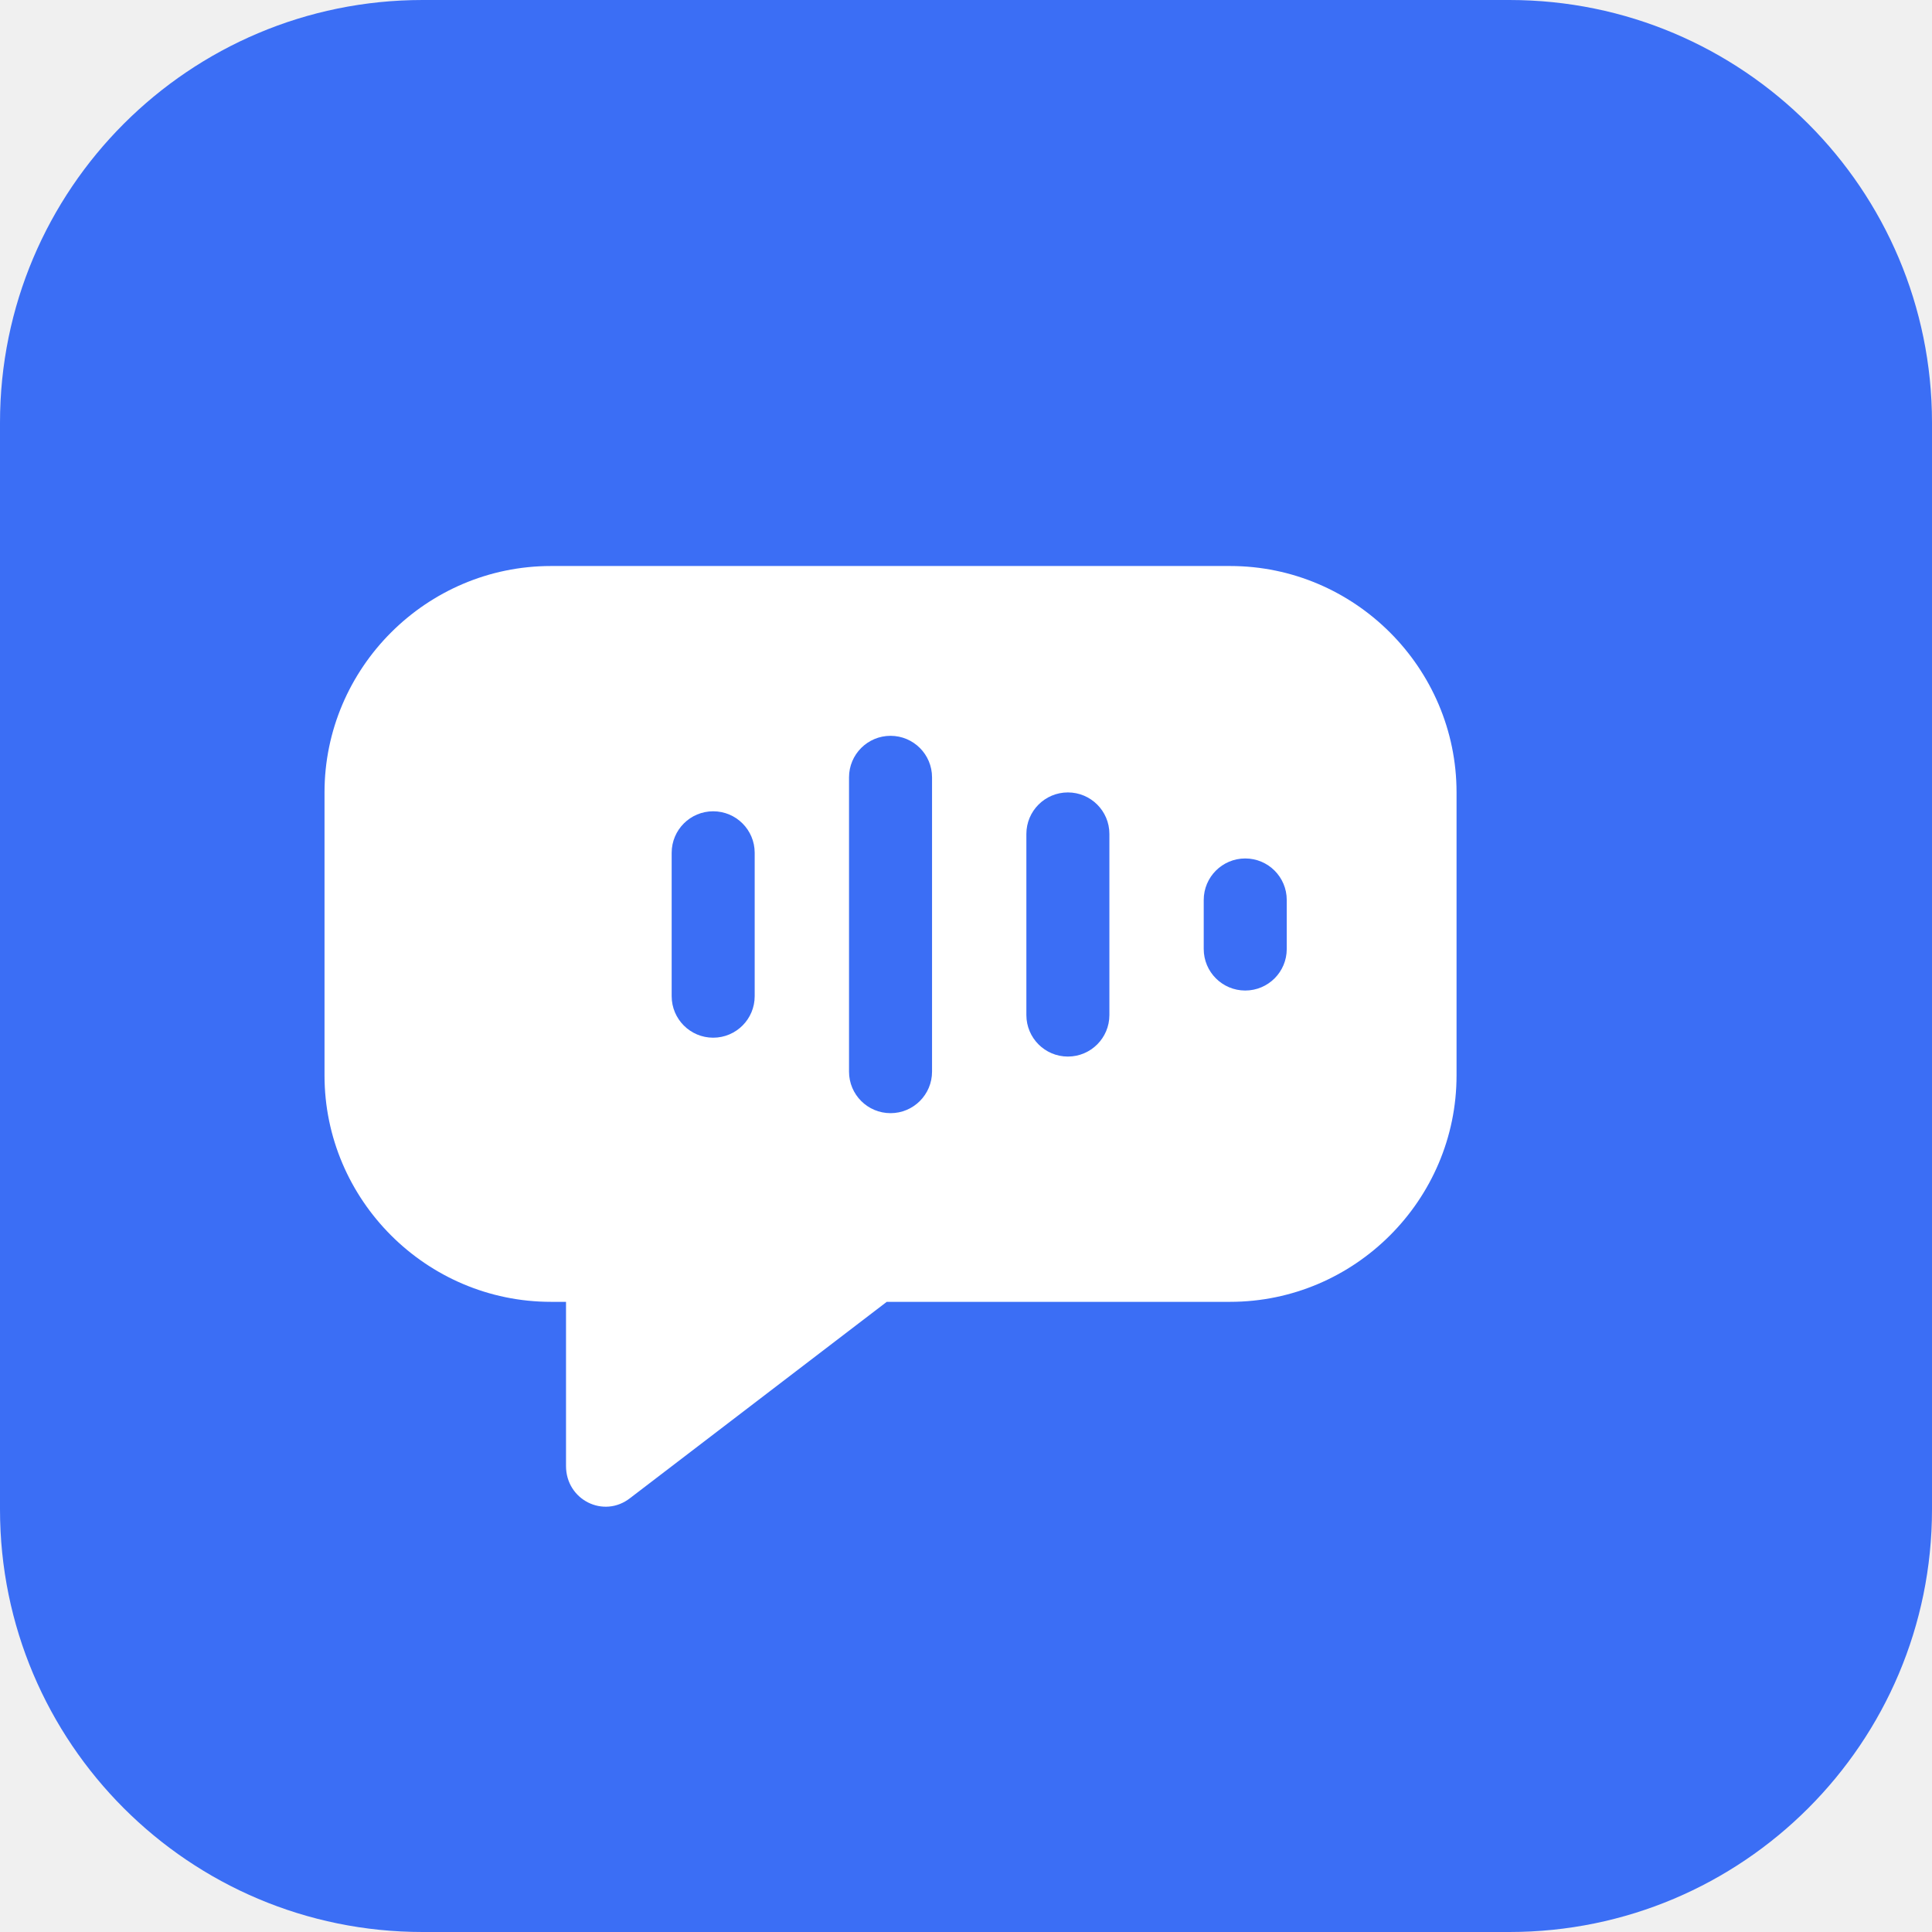
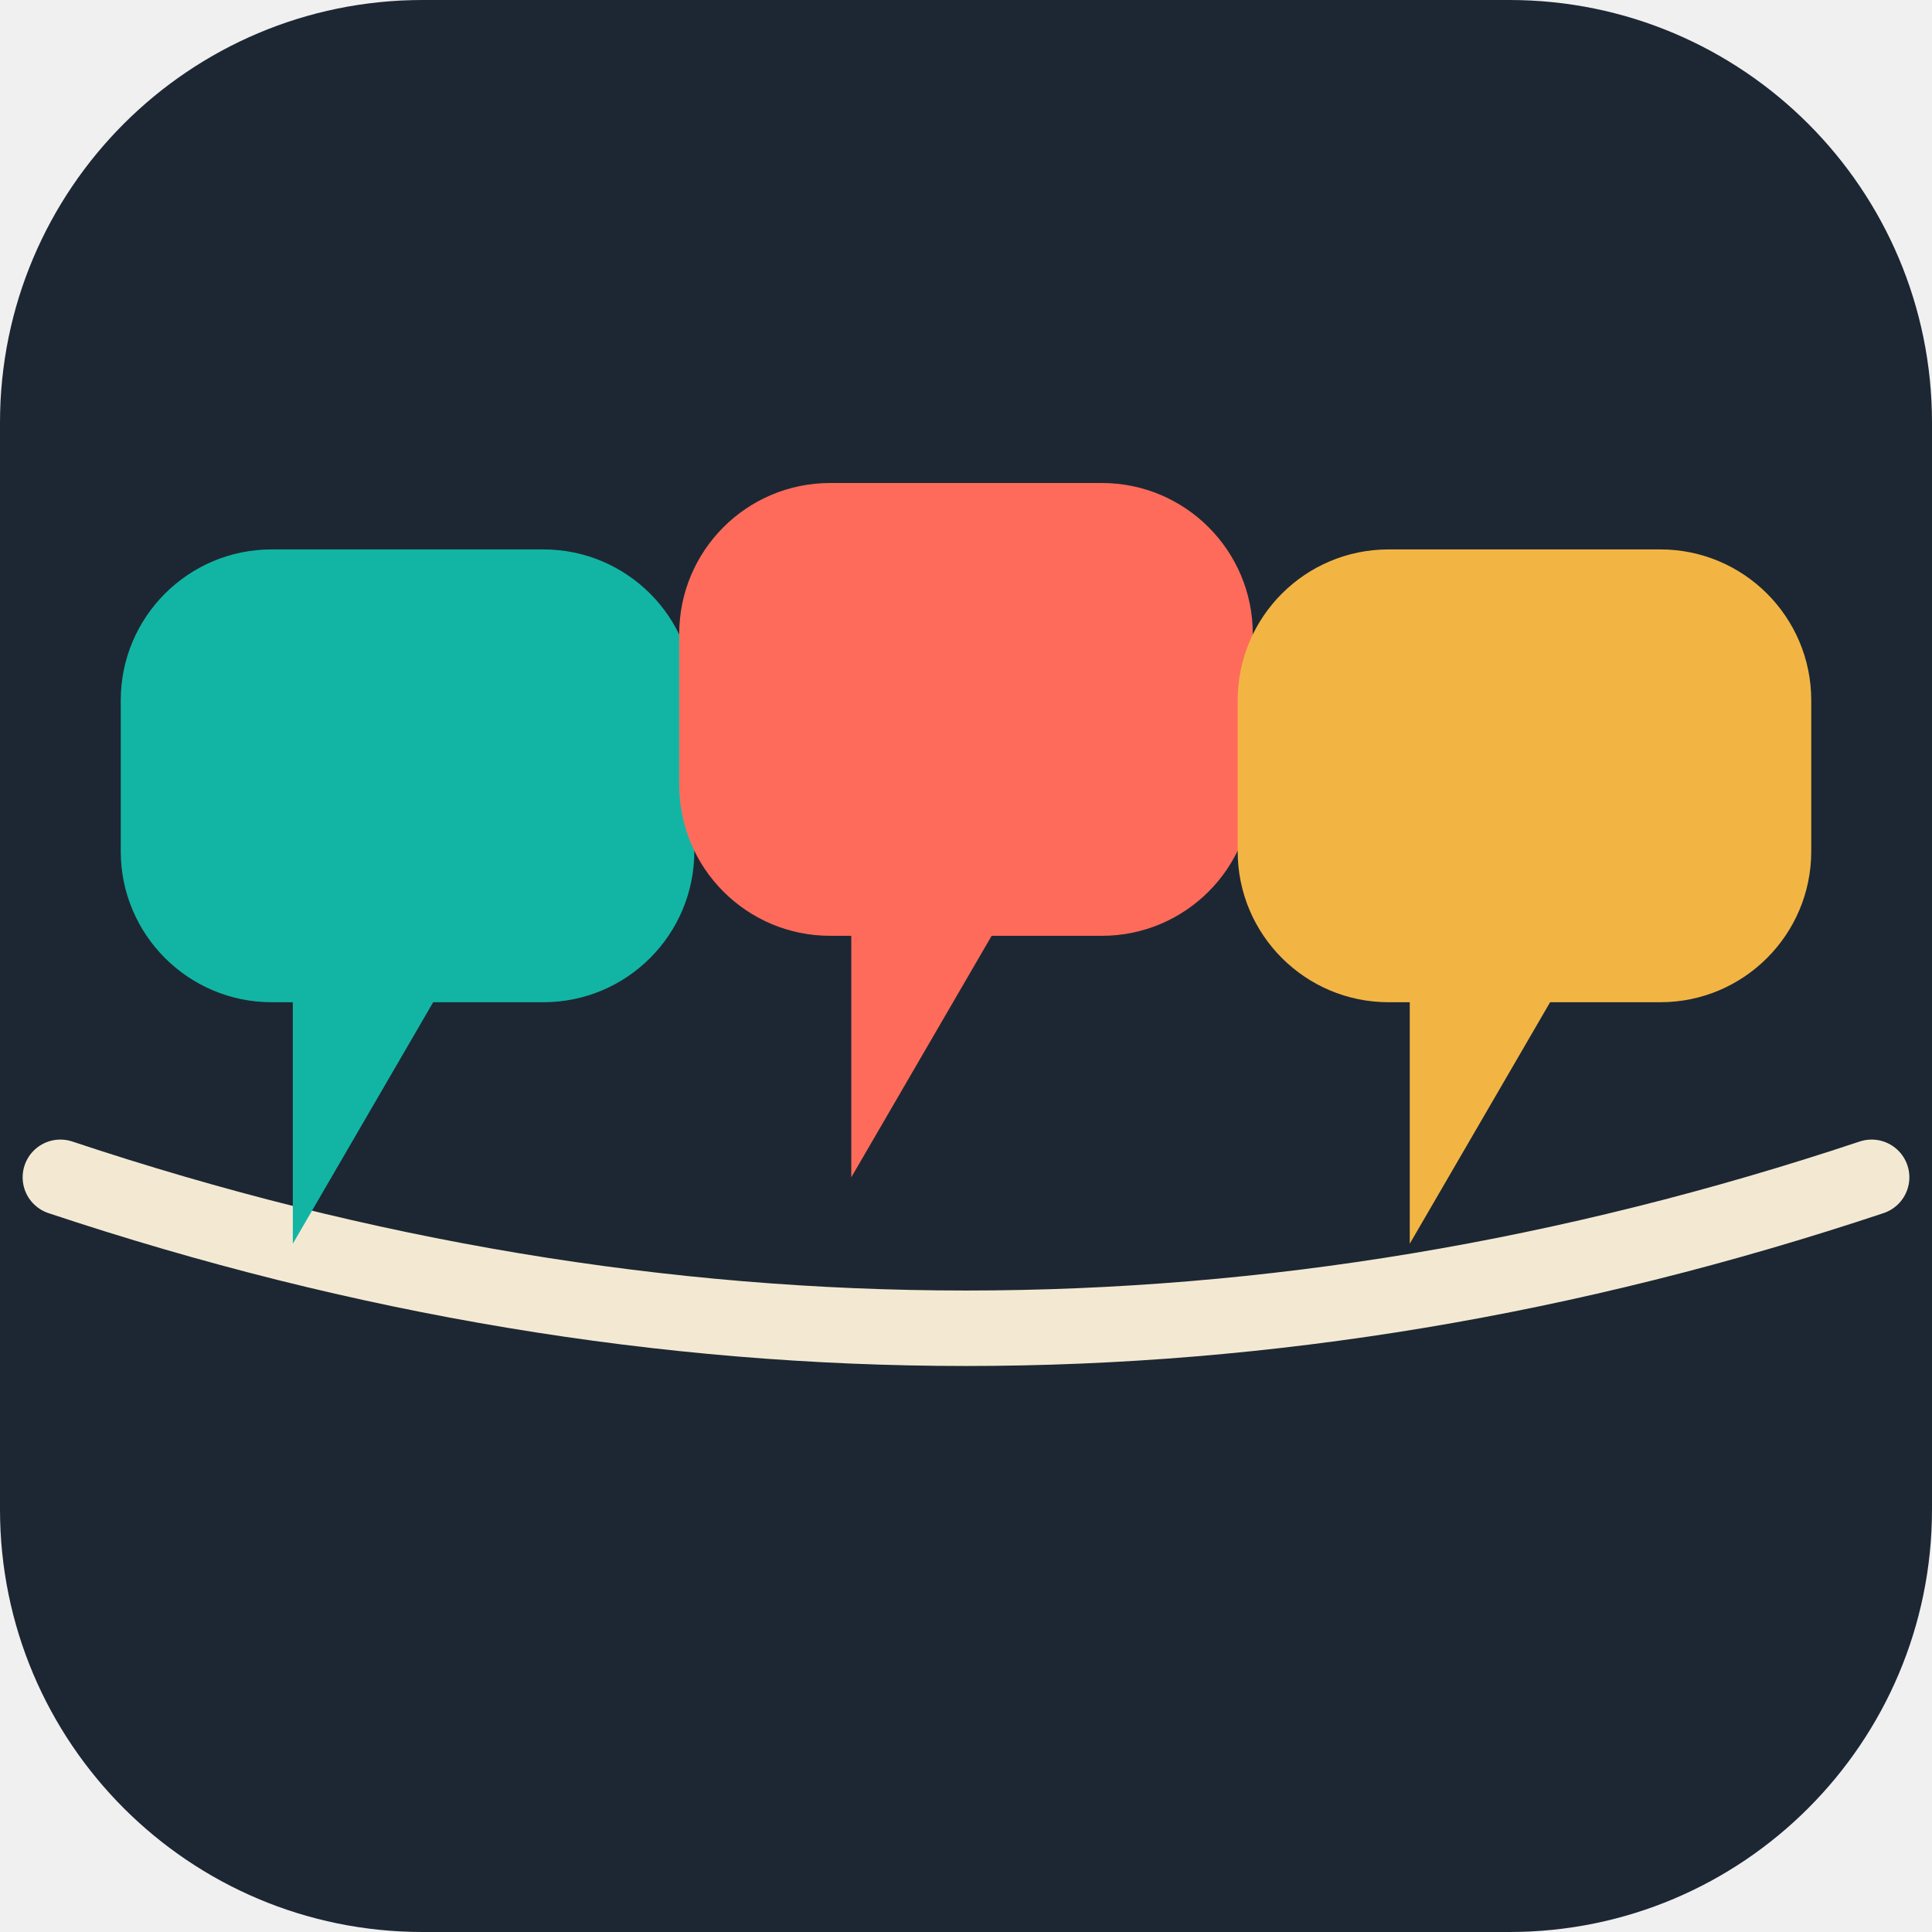
- <svg xmlns="http://www.w3.org/2000/svg" viewBox="0 0 1024 1024">
-   <rect width="1024" height="1024" rx="224" fill="#3b6ef5" />
-   <path d="M292 300h360c66 0 120 54 120 120v150c0 66-54 120-120 120H470l-136 104c-14 11-34 1-34-17v-87h-8c-66 0-120-54-120-120V420c0-66 54-120 120-120z" fill="#fff" />
-   <rect x="356" y="430" width="44" height="120" rx="22" fill="#3b6ef5" />
-   <rect x="450" y="390" width="44" height="200" rx="22" fill="#3b6ef5" />
-   <rect x="544" y="420" width="44" height="140" rx="22" fill="#3b6ef5" />
-   <rect x="638" y="455" width="44" height="70" rx="22" fill="#3b6ef5" />
+ <svg xmlns="http://www.w3.org/2000/svg" viewBox="0 0 128 128" width="1024" height="1024">
+   <rect width="128" height="128" rx="28" fill="#1D2733" />
+   <path d="M4 78 Q64 98 124 78" fill="none" stroke="#F3E9D2" stroke-width="5" stroke-linecap="round" />
+   <rect x="8" y="36.40" width="38" height="30" rx="10" fill="#12B5A4" />
+   <polygon points="19.4,65.40 29.28,65.40 19.4,82.40" fill="#12B5A4" />
+   <rect x="45" y="32" width="38" height="30" rx="10" fill="#FF6B5A" />
+   <polygon points="56.4,61 66.28,61 56.4,78" fill="#FF6B5A" />
+   <rect x="82" y="36.40" width="38" height="30" rx="10" fill="#F2B544" />
+   <polygon points="93.4,65.4 103.28,65.4 93.4,82.4" fill="#F2B544" />
</svg>
